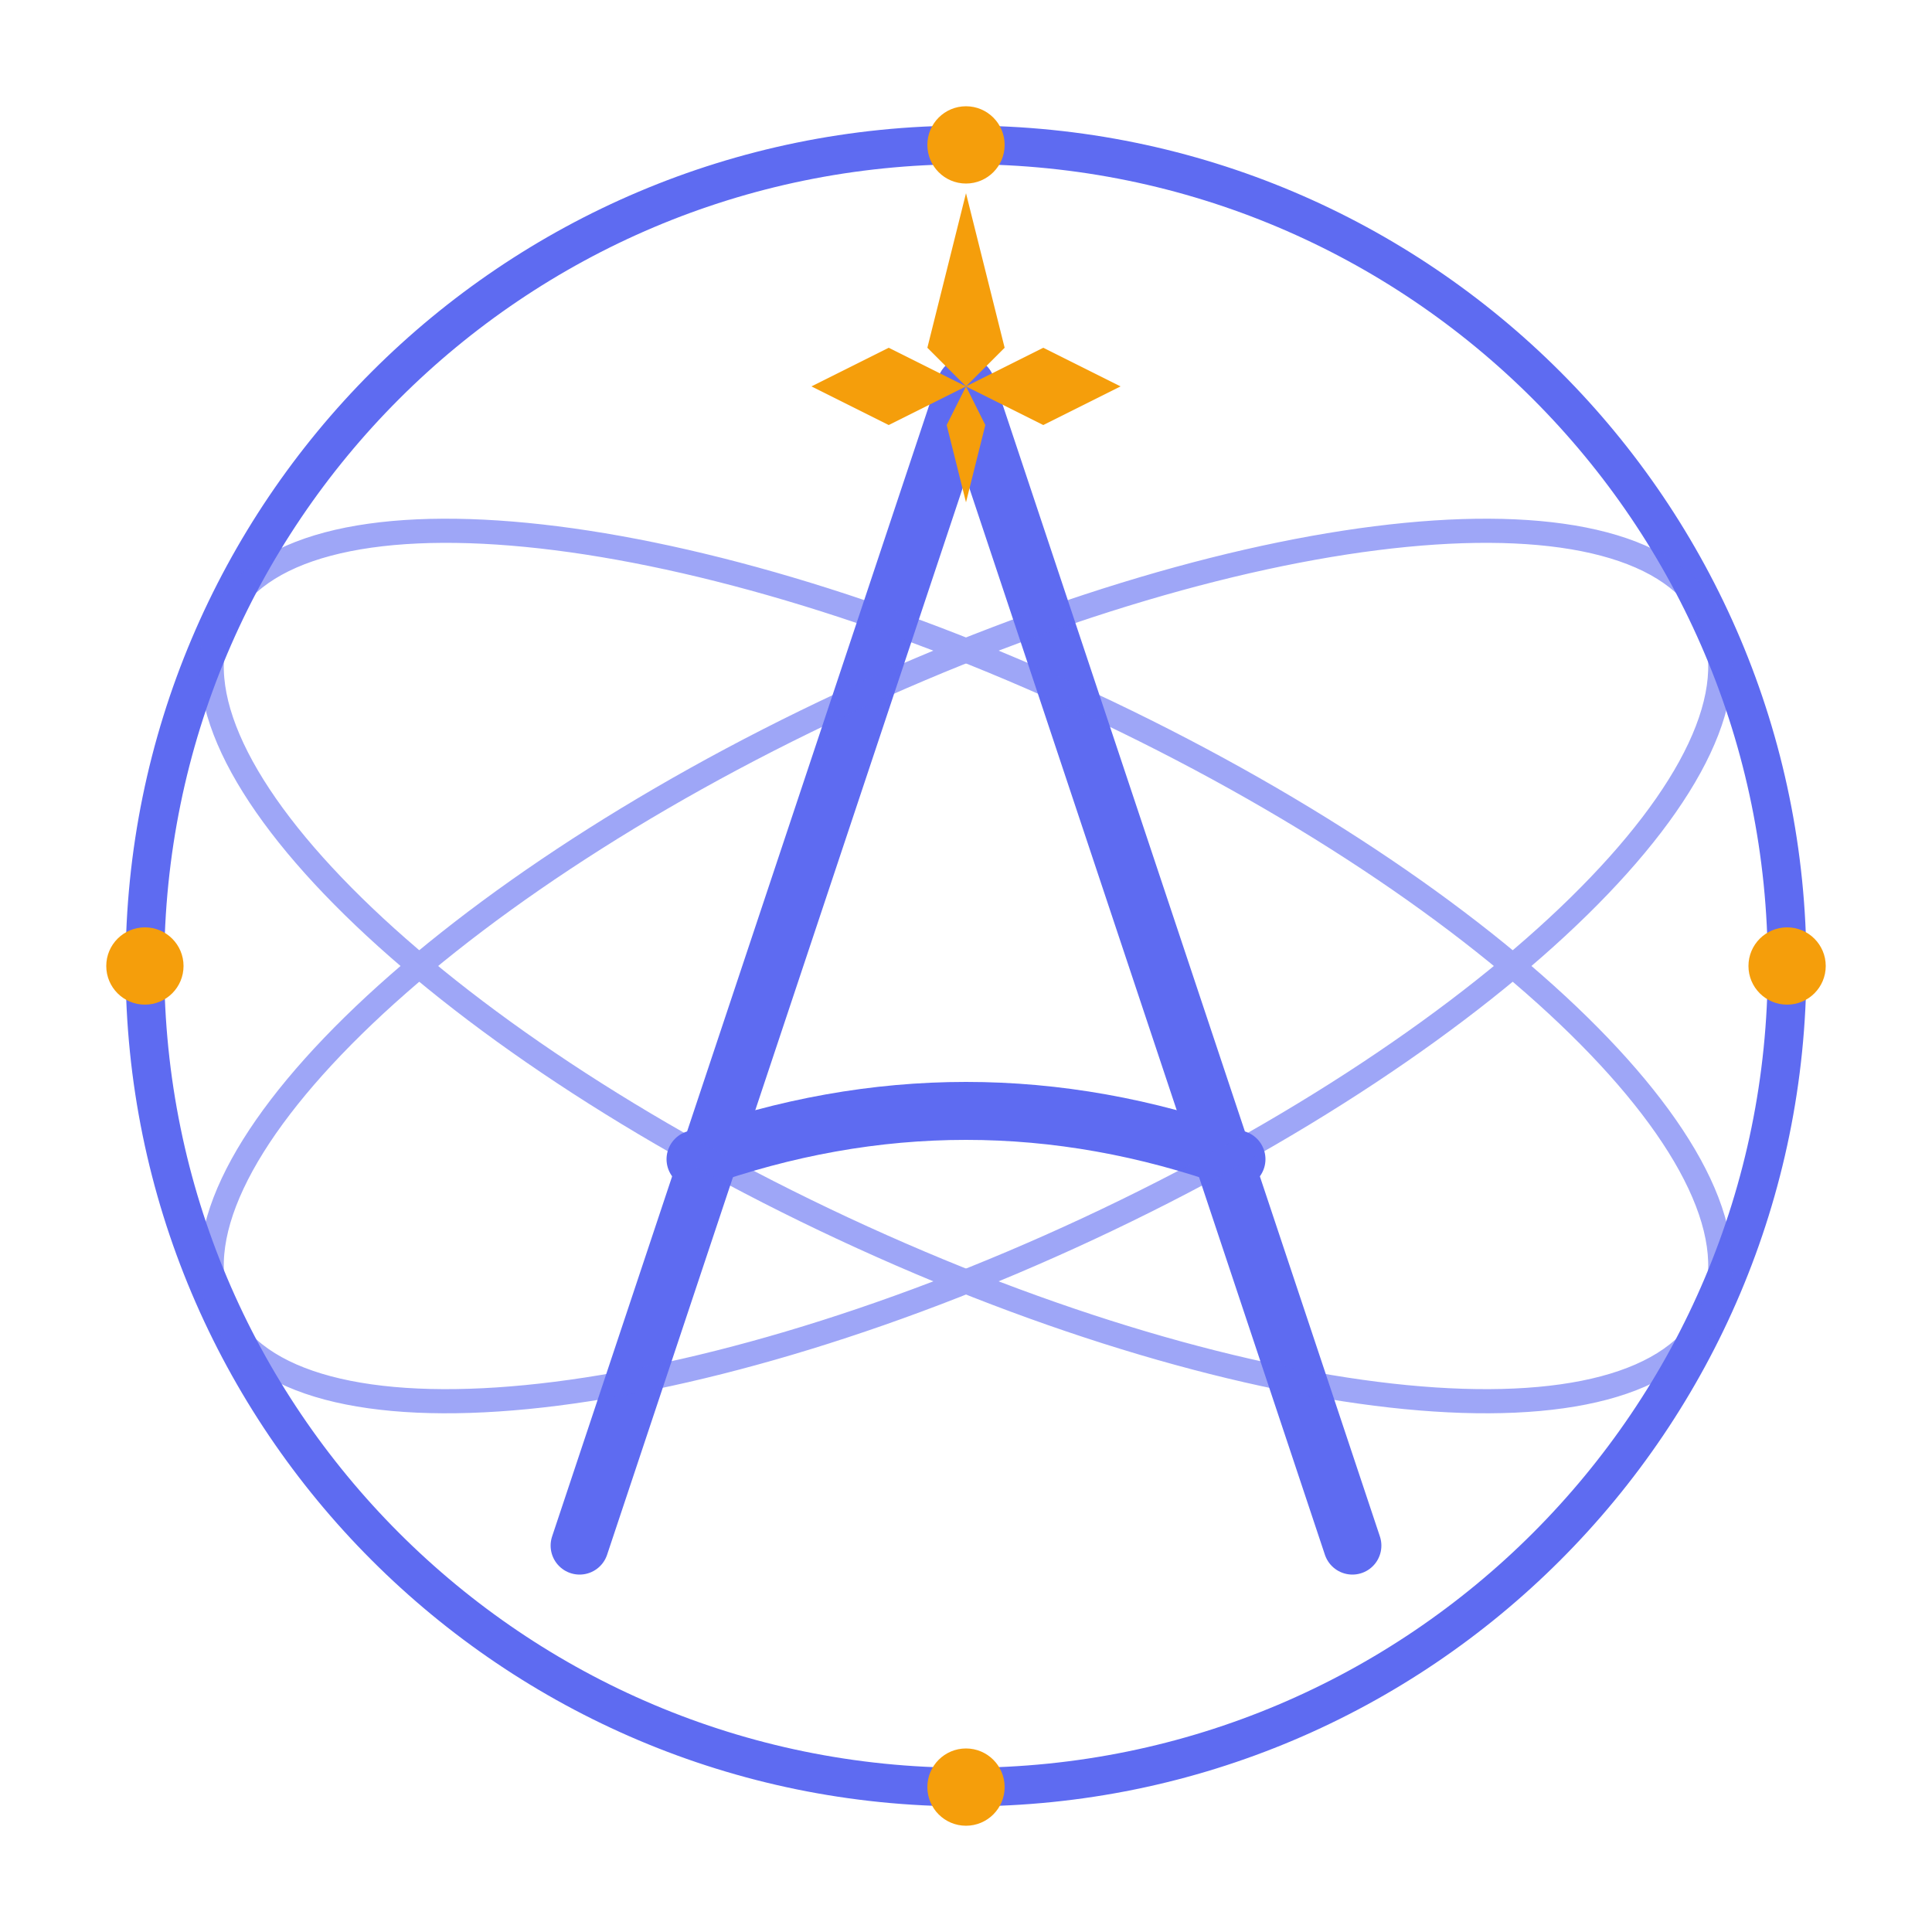
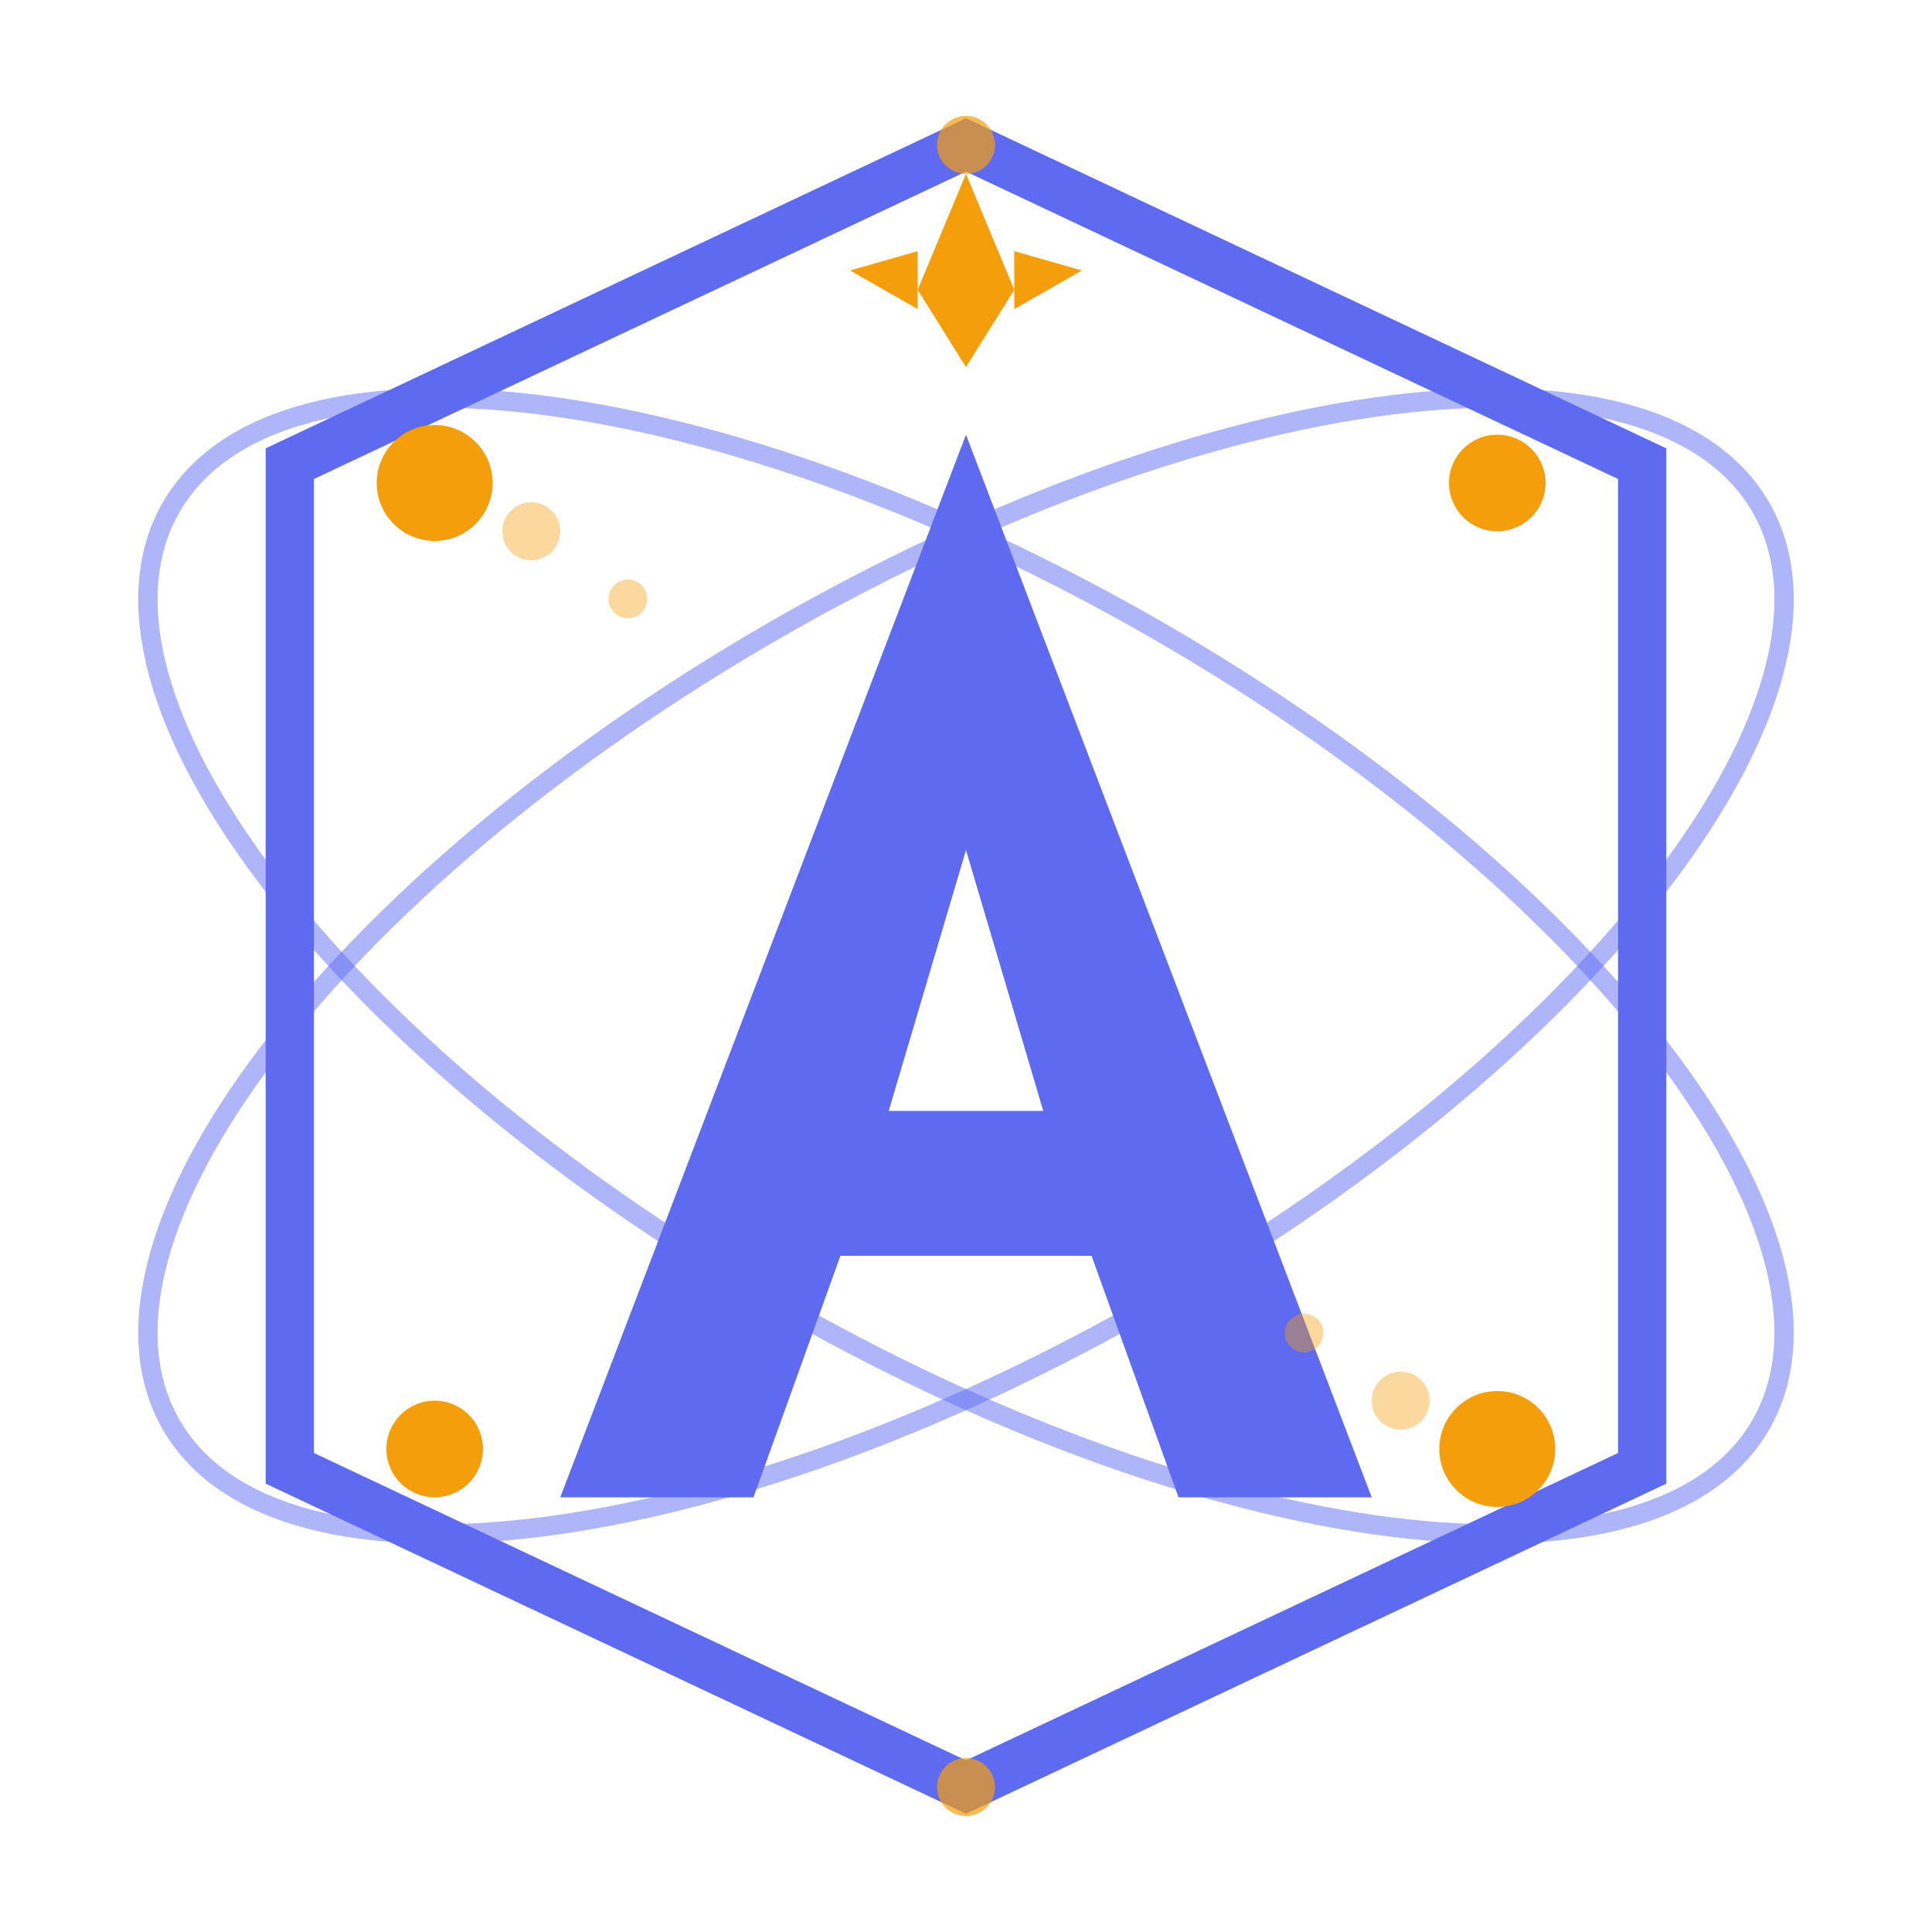
<svg xmlns="http://www.w3.org/2000/svg" viewBox="0 0 200 200" fill="none">
-   <circle cx="100" cy="100" r="85" stroke="#5e6bf1" stroke-width="4" fill="none" />
-   <g fill="none" stroke="#5e6bf1" stroke-width="6" stroke-linecap="round" stroke-linejoin="round">
-     <path d="M 60 160 L 100 40" />
-     <path d="M 140 160 L 100 40" />
-     <path d="M 72 120 Q 100 110 128 120" />
+   <polygon points="100,15 170,48 170,152 100,185 30,152 30,48" fill="none" stroke="#5e6bf1" stroke-width="5" />
+   <ellipse cx="100" cy="100" rx="95" ry="40" stroke="#5e6bf1" stroke-width="2" fill="none" transform="rotate(-30 100 100)" opacity="0.5" />
+   <ellipse cx="100" cy="100" rx="95" ry="40" stroke="#5e6bf1" stroke-width="2" fill="none" transform="rotate(30 100 100)" opacity="0.5" />
+   <path d="M 100 45 L 58 155 L 78 155 L 87 130 L 113 130 L 122 155 L 142 155 L 100 45 Z M 92 115 L 100 88 L 108 115 Z" fill="#5e6bf1" />
+   <g fill="#f59e0b">
+     <circle cx="45" cy="50" r="6" />
+     <circle cx="155" cy="150" r="6" />
+     <circle cx="155" cy="50" r="5" />
+     <circle cx="45" cy="150" r="5" />
+   </g>
+   <g fill="#f59e0b" opacity="0.4">
+     <circle cx="55" cy="55" r="3" />
+     <circle cx="65" cy="62" r="2" />
+     <circle cx="145" cy="145" r="3" />
+     <circle cx="135" cy="138" r="2" />
  </g>
  <g fill="#f59e0b">
-     <polygon points="100,20 104,36 100,40 96,36" />
-     <polygon points="116,40 108,44 100,40 108,36" />
-     <polygon points="84,40 92,36 100,40 92,44" />
-     <polygon points="100,52 102,44 100,40 98,44" />
+     <polygon points="100,18 105,30 100,38 95,30" />
+     <polygon points="88,28 95,32 95,26" />
+     <polygon points="112,28 105,26 105,32" />
  </g>
-   <g stroke="#5e6bf1" stroke-width="2.5" fill="none" opacity="0.6">
-     <ellipse cx="100" cy="100" rx="85" ry="30" transform="rotate(-25 100 100)" />
-     <ellipse cx="100" cy="100" rx="85" ry="30" transform="rotate(25 100 100)" />
-   </g>
-   <g fill="#f59e0b">
-     <circle cx="100" cy="15" r="4" />
-     <circle cx="185" cy="100" r="4" />
-     <circle cx="100" cy="185" r="4" />
-     <circle cx="15" cy="100" r="4" />
+   <g fill="#f59e0b" opacity="0.7">
+     <circle cx="100" cy="15" r="3" />
+     <circle cx="100" cy="185" r="3" />
  </g>
</svg>
